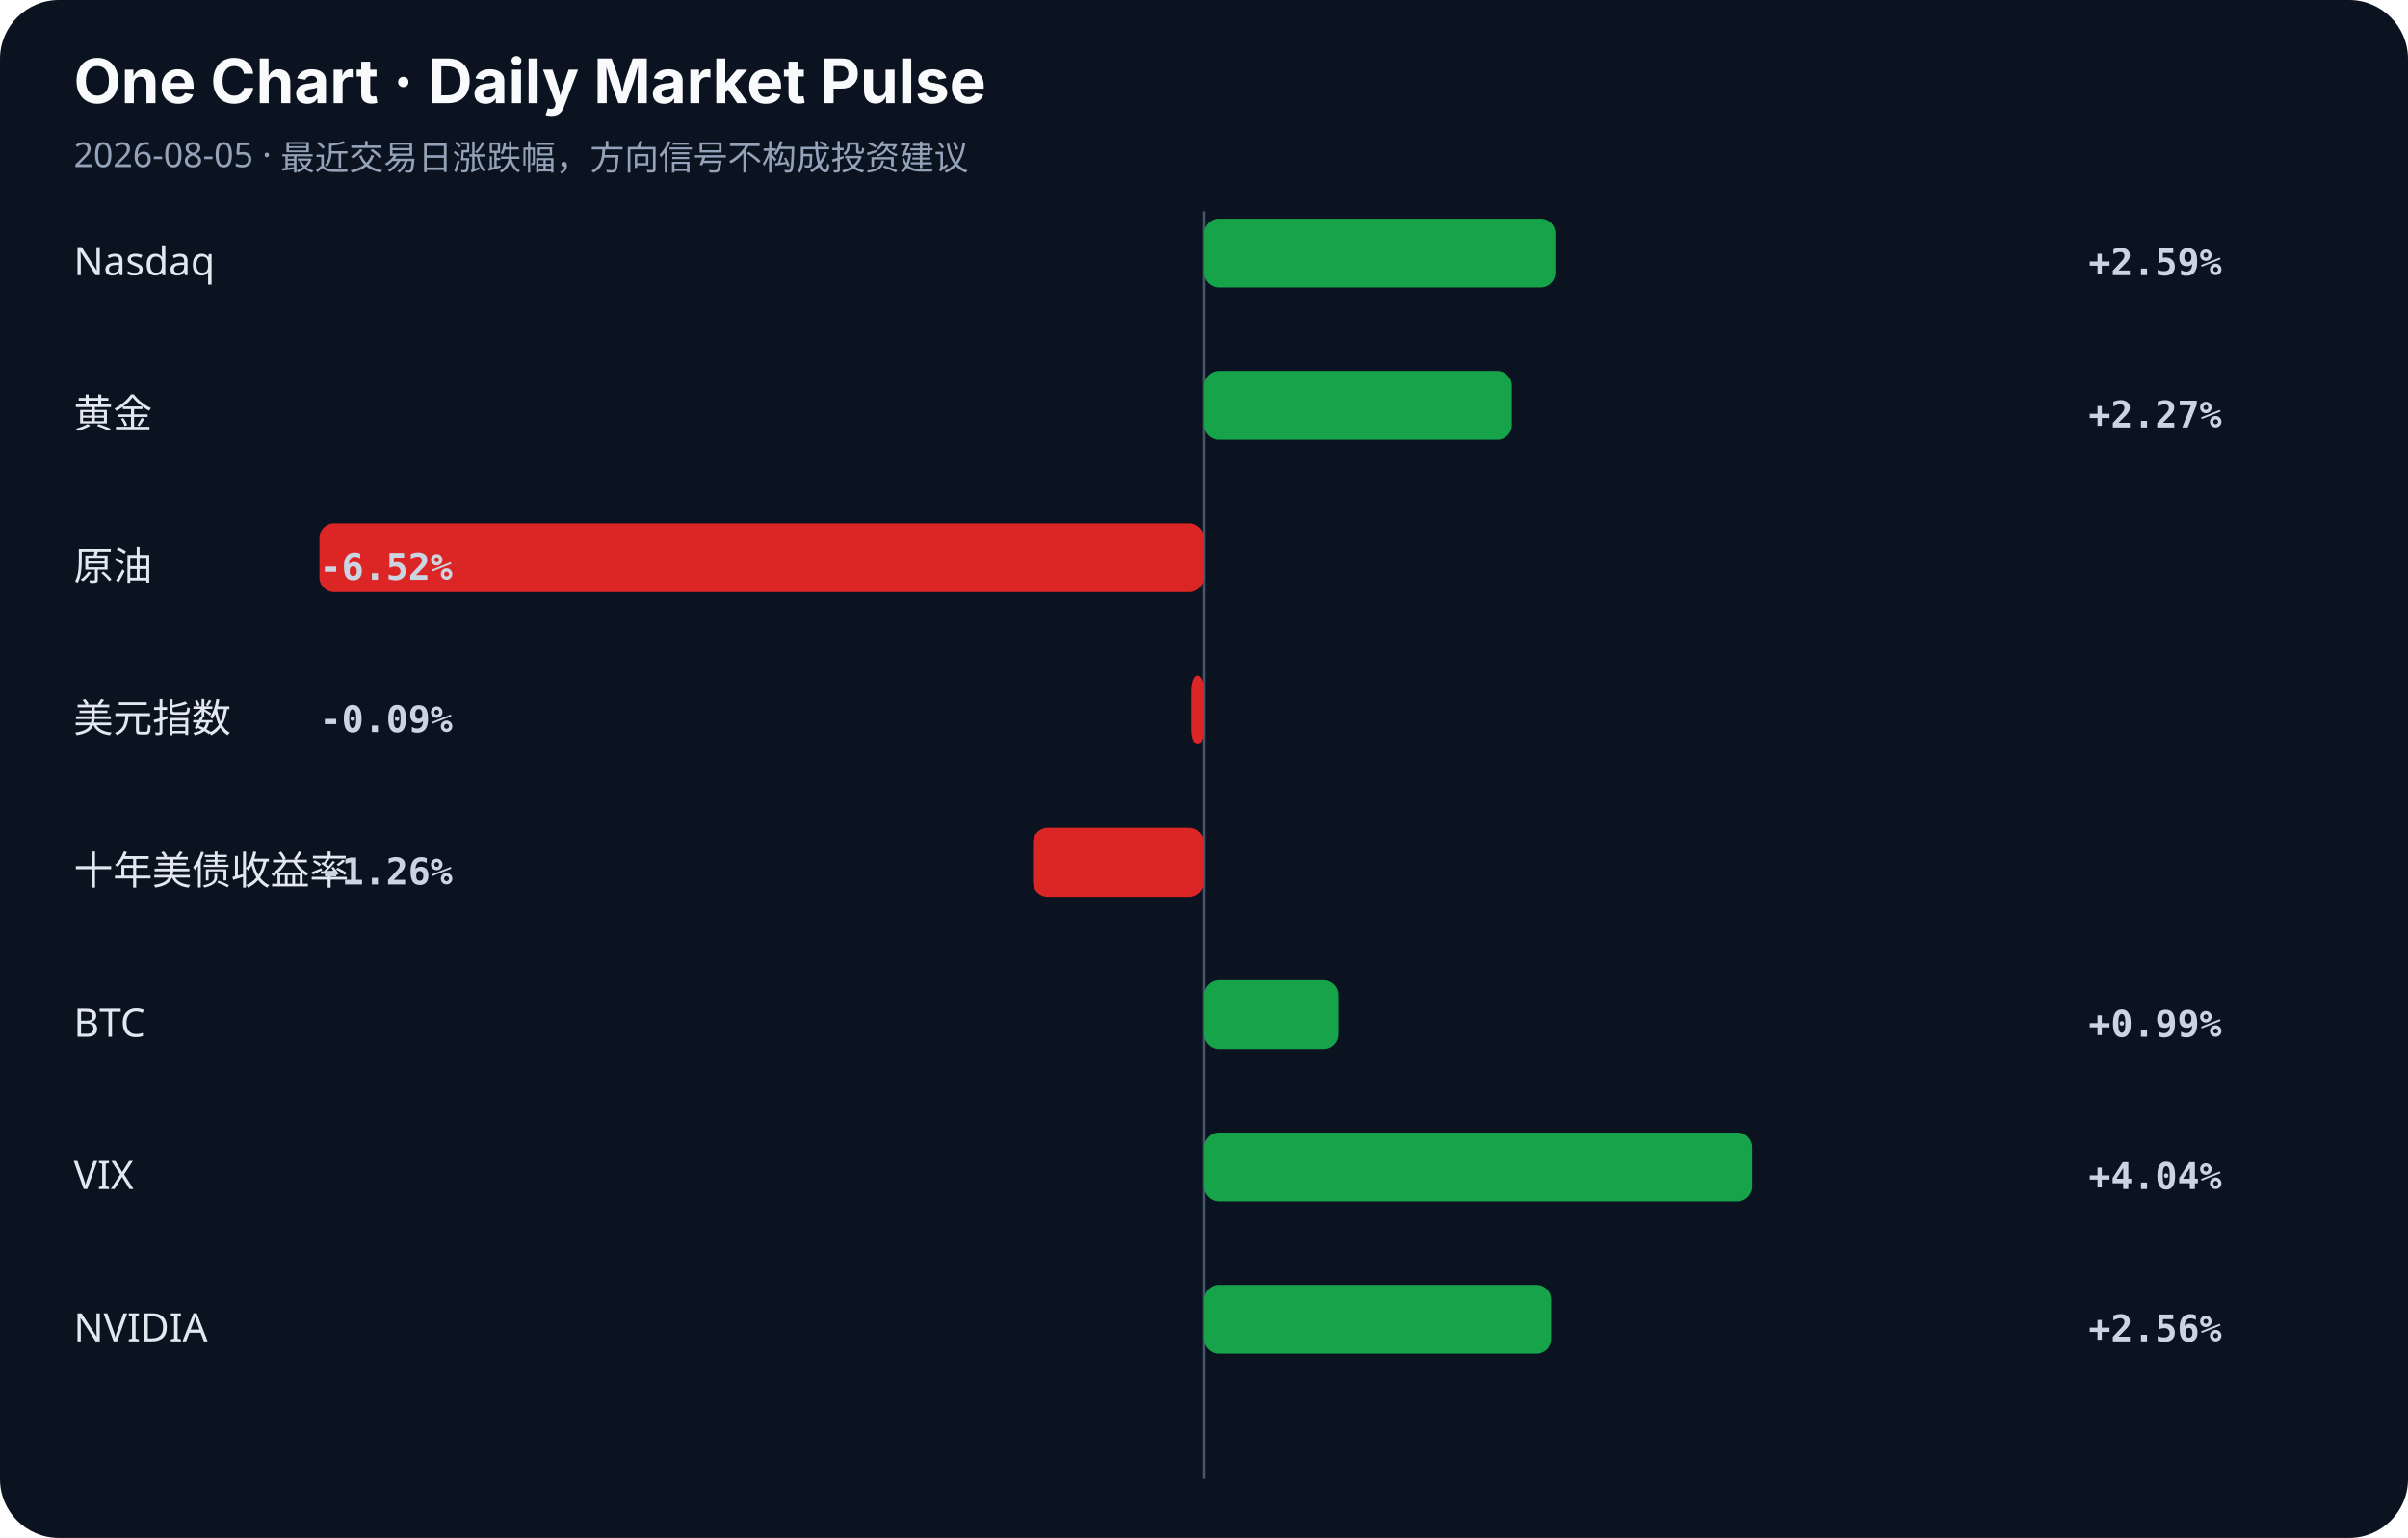
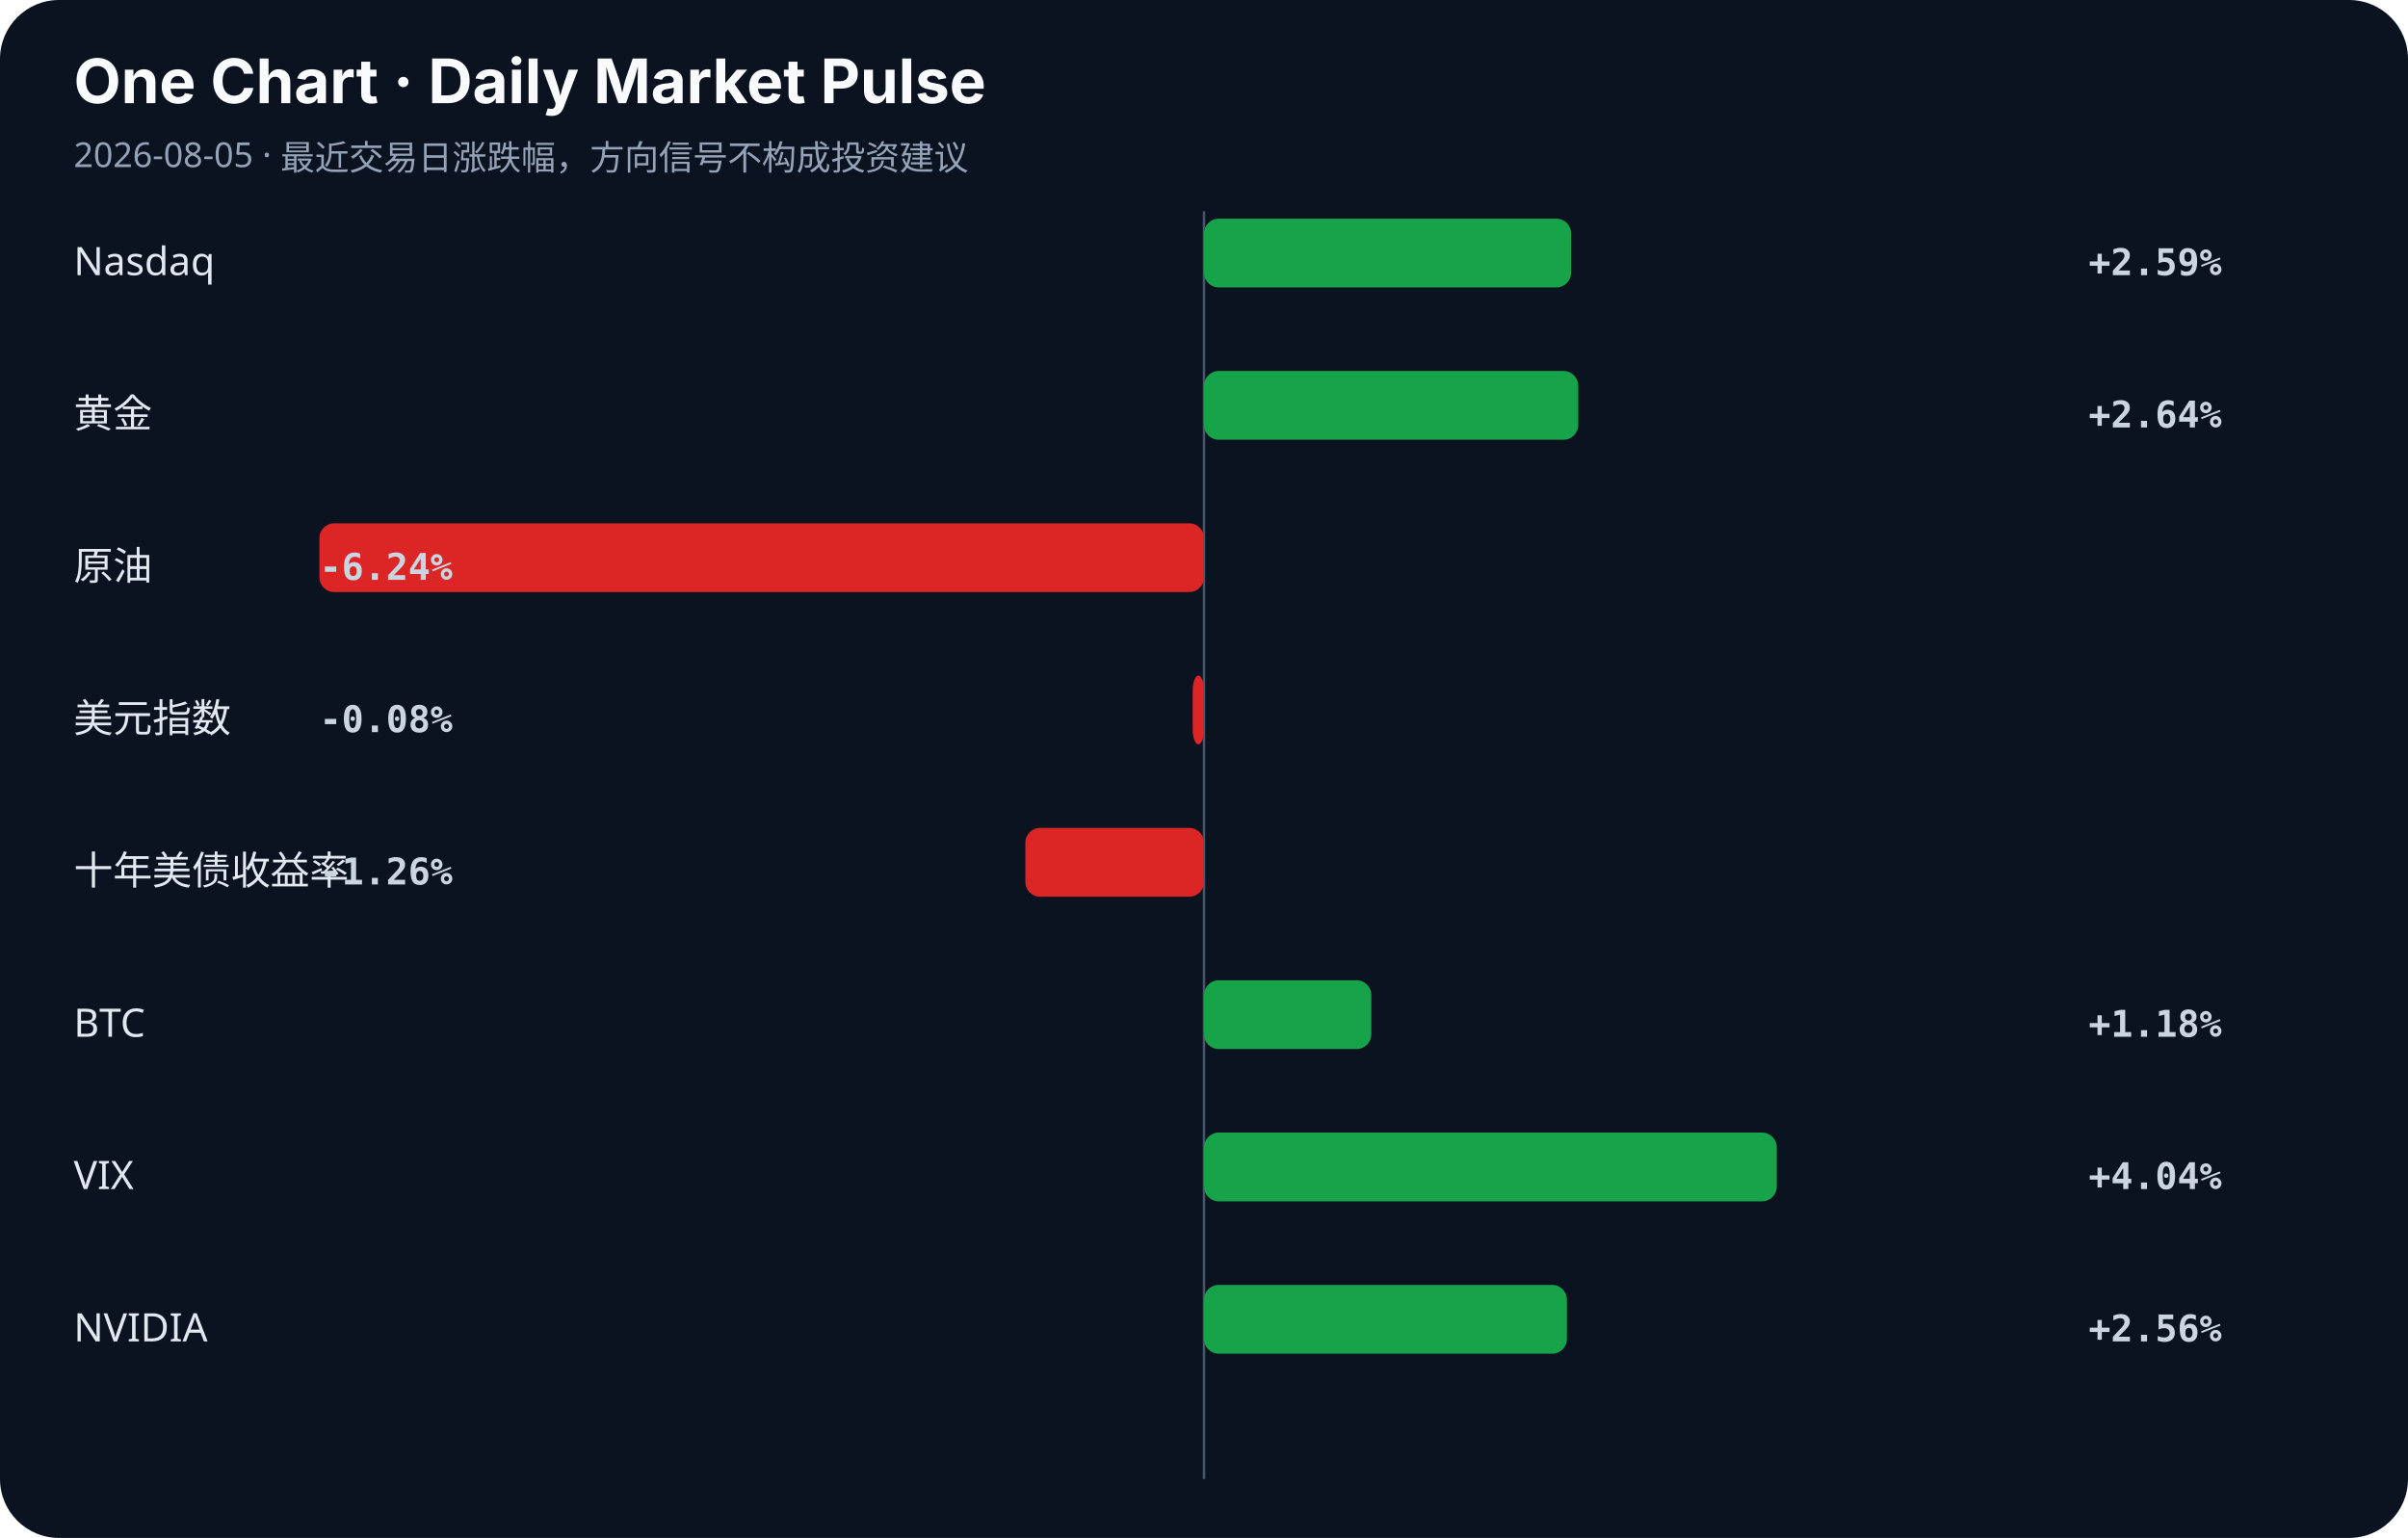
<svg xmlns="http://www.w3.org/2000/svg" width="980" height="626" viewBox="0 0 980 626">
  <rect width="100%" height="100%" rx="24" fill="#0b1220" />
  <style>.title{font:700 25px -apple-system,BlinkMacSystemFont,sans-serif;fill:#f8fafc}.sub{font:14px sans-serif;fill:#94a3b8}.label{font:16px sans-serif;fill:#e2e8f0}.value{font:600 15px monospace;fill:#cbd5e1}.axis{stroke:#475569;stroke-width:1}</style>
  <text x="30" y="42" class="title">One Chart · Daily Market Pulse</text>
  <text x="30" y="68" class="sub">2026-08-05 · 最近交易日涨跌幅，方向信号不构成投资建议</text>
  <line x1="490" y1="86" x2="490" y2="602" class="axis" />
  <text x="30" y="112" class="label">Nasdaq</text>
-   <rect x="490.0" y="89" width="143.0" height="28" rx="6" fill="#16a34a" />
+   <rect x="490.0" y="89" width="149.4" height="28" rx="6" fill="#16a34a" />
  <text x="850" y="112" class="value">+2.59%</text>
  <text x="30" y="174" class="label">黄金</text>
-   <rect x="490.0" y="151" width="125.3" height="28" rx="6" fill="#16a34a" />
-   <text x="850" y="174" class="value">+2.27%</text>
+   <rect x="490.0" y="151" width="152.3" height="28" rx="6" fill="#16a34a" />
+   <text x="850" y="174" class="value">+2.64%</text>
  <text x="30" y="236" class="label">原油</text>
  <rect x="130.0" y="213" width="360.0" height="28" rx="6" fill="#dc2626" />
-   <text x="130" y="236" class="value">-6.52%</text>
+   <text x="130" y="236" class="value">-6.24%</text>
  <text x="30" y="298" class="label">美元指数</text>
-   <rect x="485.0" y="275" width="5.0" height="28" rx="6" fill="#dc2626" />
-   <text x="130" y="298" class="value">-0.09%</text>
+   <rect x="485.4" y="275" width="4.6" height="28" rx="6" fill="#dc2626" />
+   <text x="130" y="298" class="value">-0.08%</text>
  <text x="30" y="360" class="label">十年美债收益率</text>
-   <rect x="420.4" y="337" width="69.6" height="28" rx="6" fill="#dc2626" />
+   <rect x="417.3" y="337" width="72.7" height="28" rx="6" fill="#dc2626" />
  <text x="130" y="360" class="value">-1.26%</text>
  <text x="30" y="422" class="label">BTC</text>
-   <rect x="490.0" y="399" width="54.7" height="28" rx="6" fill="#16a34a" />
-   <text x="850" y="422" class="value">+0.99%</text>
+   <rect x="490.0" y="399" width="68.1" height="28" rx="6" fill="#16a34a" />
+   <text x="850" y="422" class="value">+1.18%</text>
  <text x="30" y="484" class="label">VIX</text>
-   <rect x="490.0" y="461" width="223.1" height="28" rx="6" fill="#16a34a" />
+   <rect x="490.0" y="461" width="233.1" height="28" rx="6" fill="#16a34a" />
  <text x="850" y="484" class="value">+4.04%</text>
  <text x="30" y="546" class="label">NVIDIA</text>
-   <rect x="490.0" y="523" width="141.3" height="28" rx="6" fill="#16a34a" />
+   <rect x="490.0" y="523" width="147.7" height="28" rx="6" fill="#16a34a" />
  <text x="850" y="546" class="value">+2.56%</text>
</svg>
